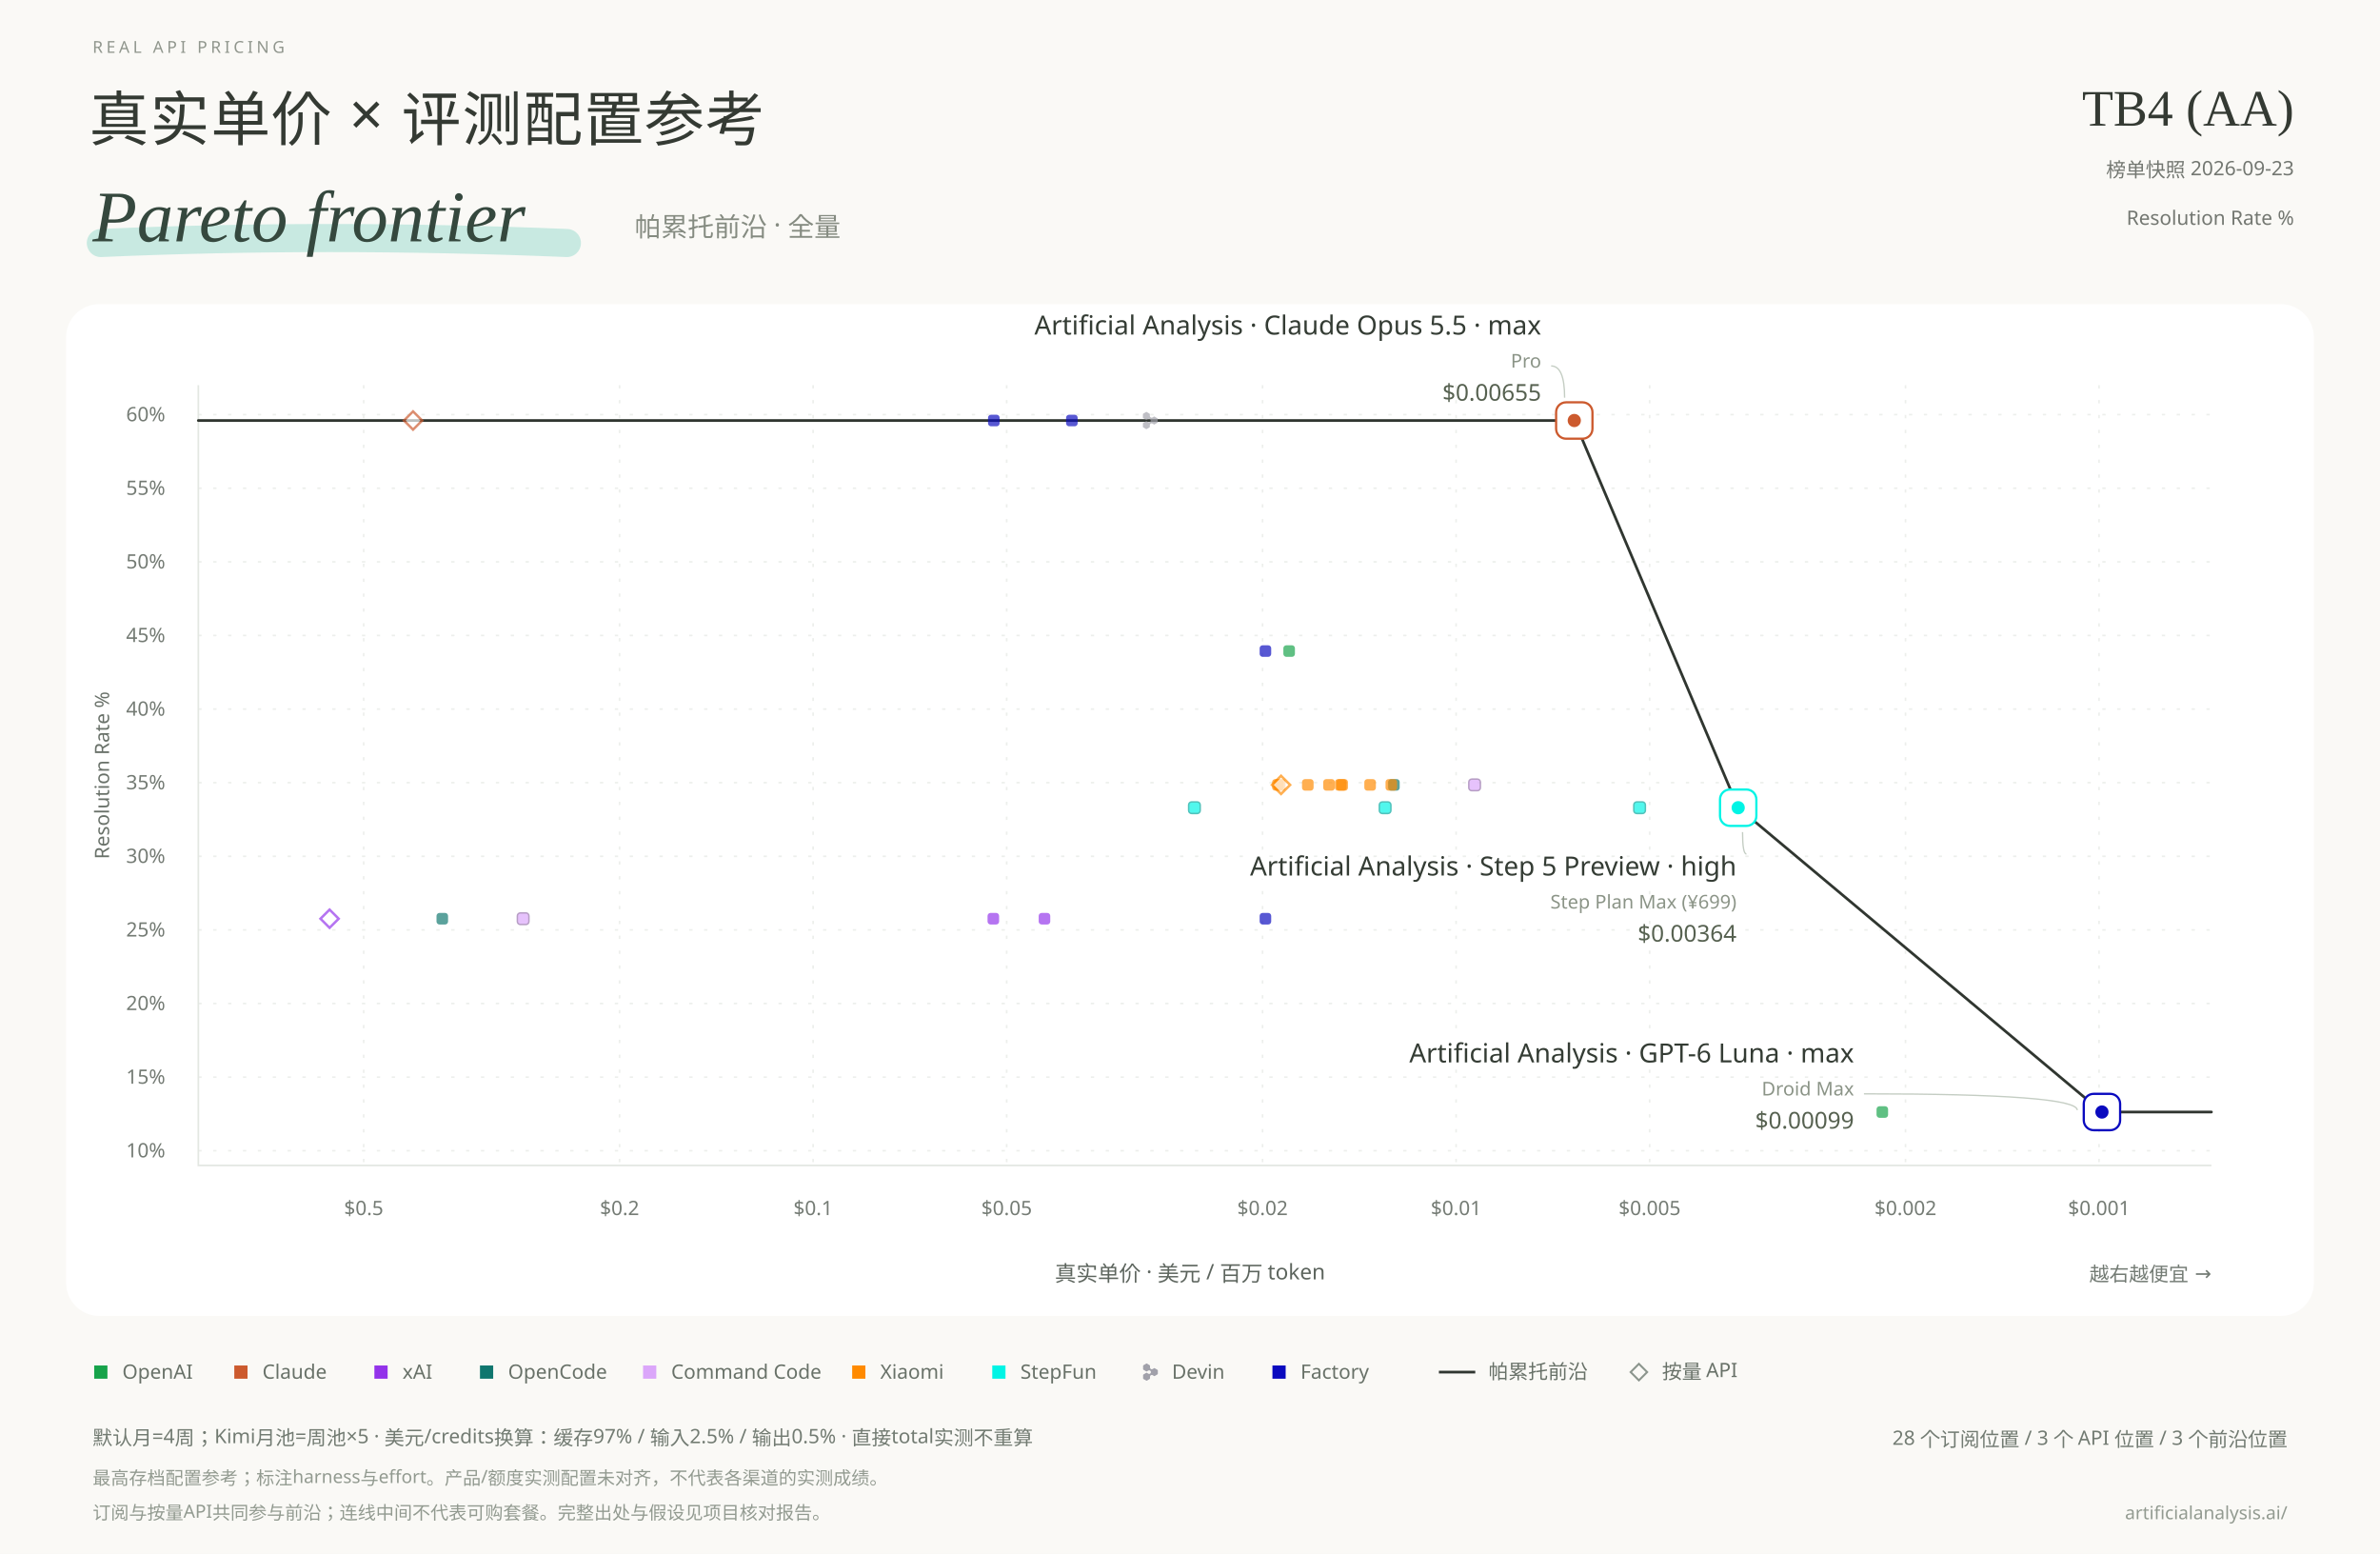
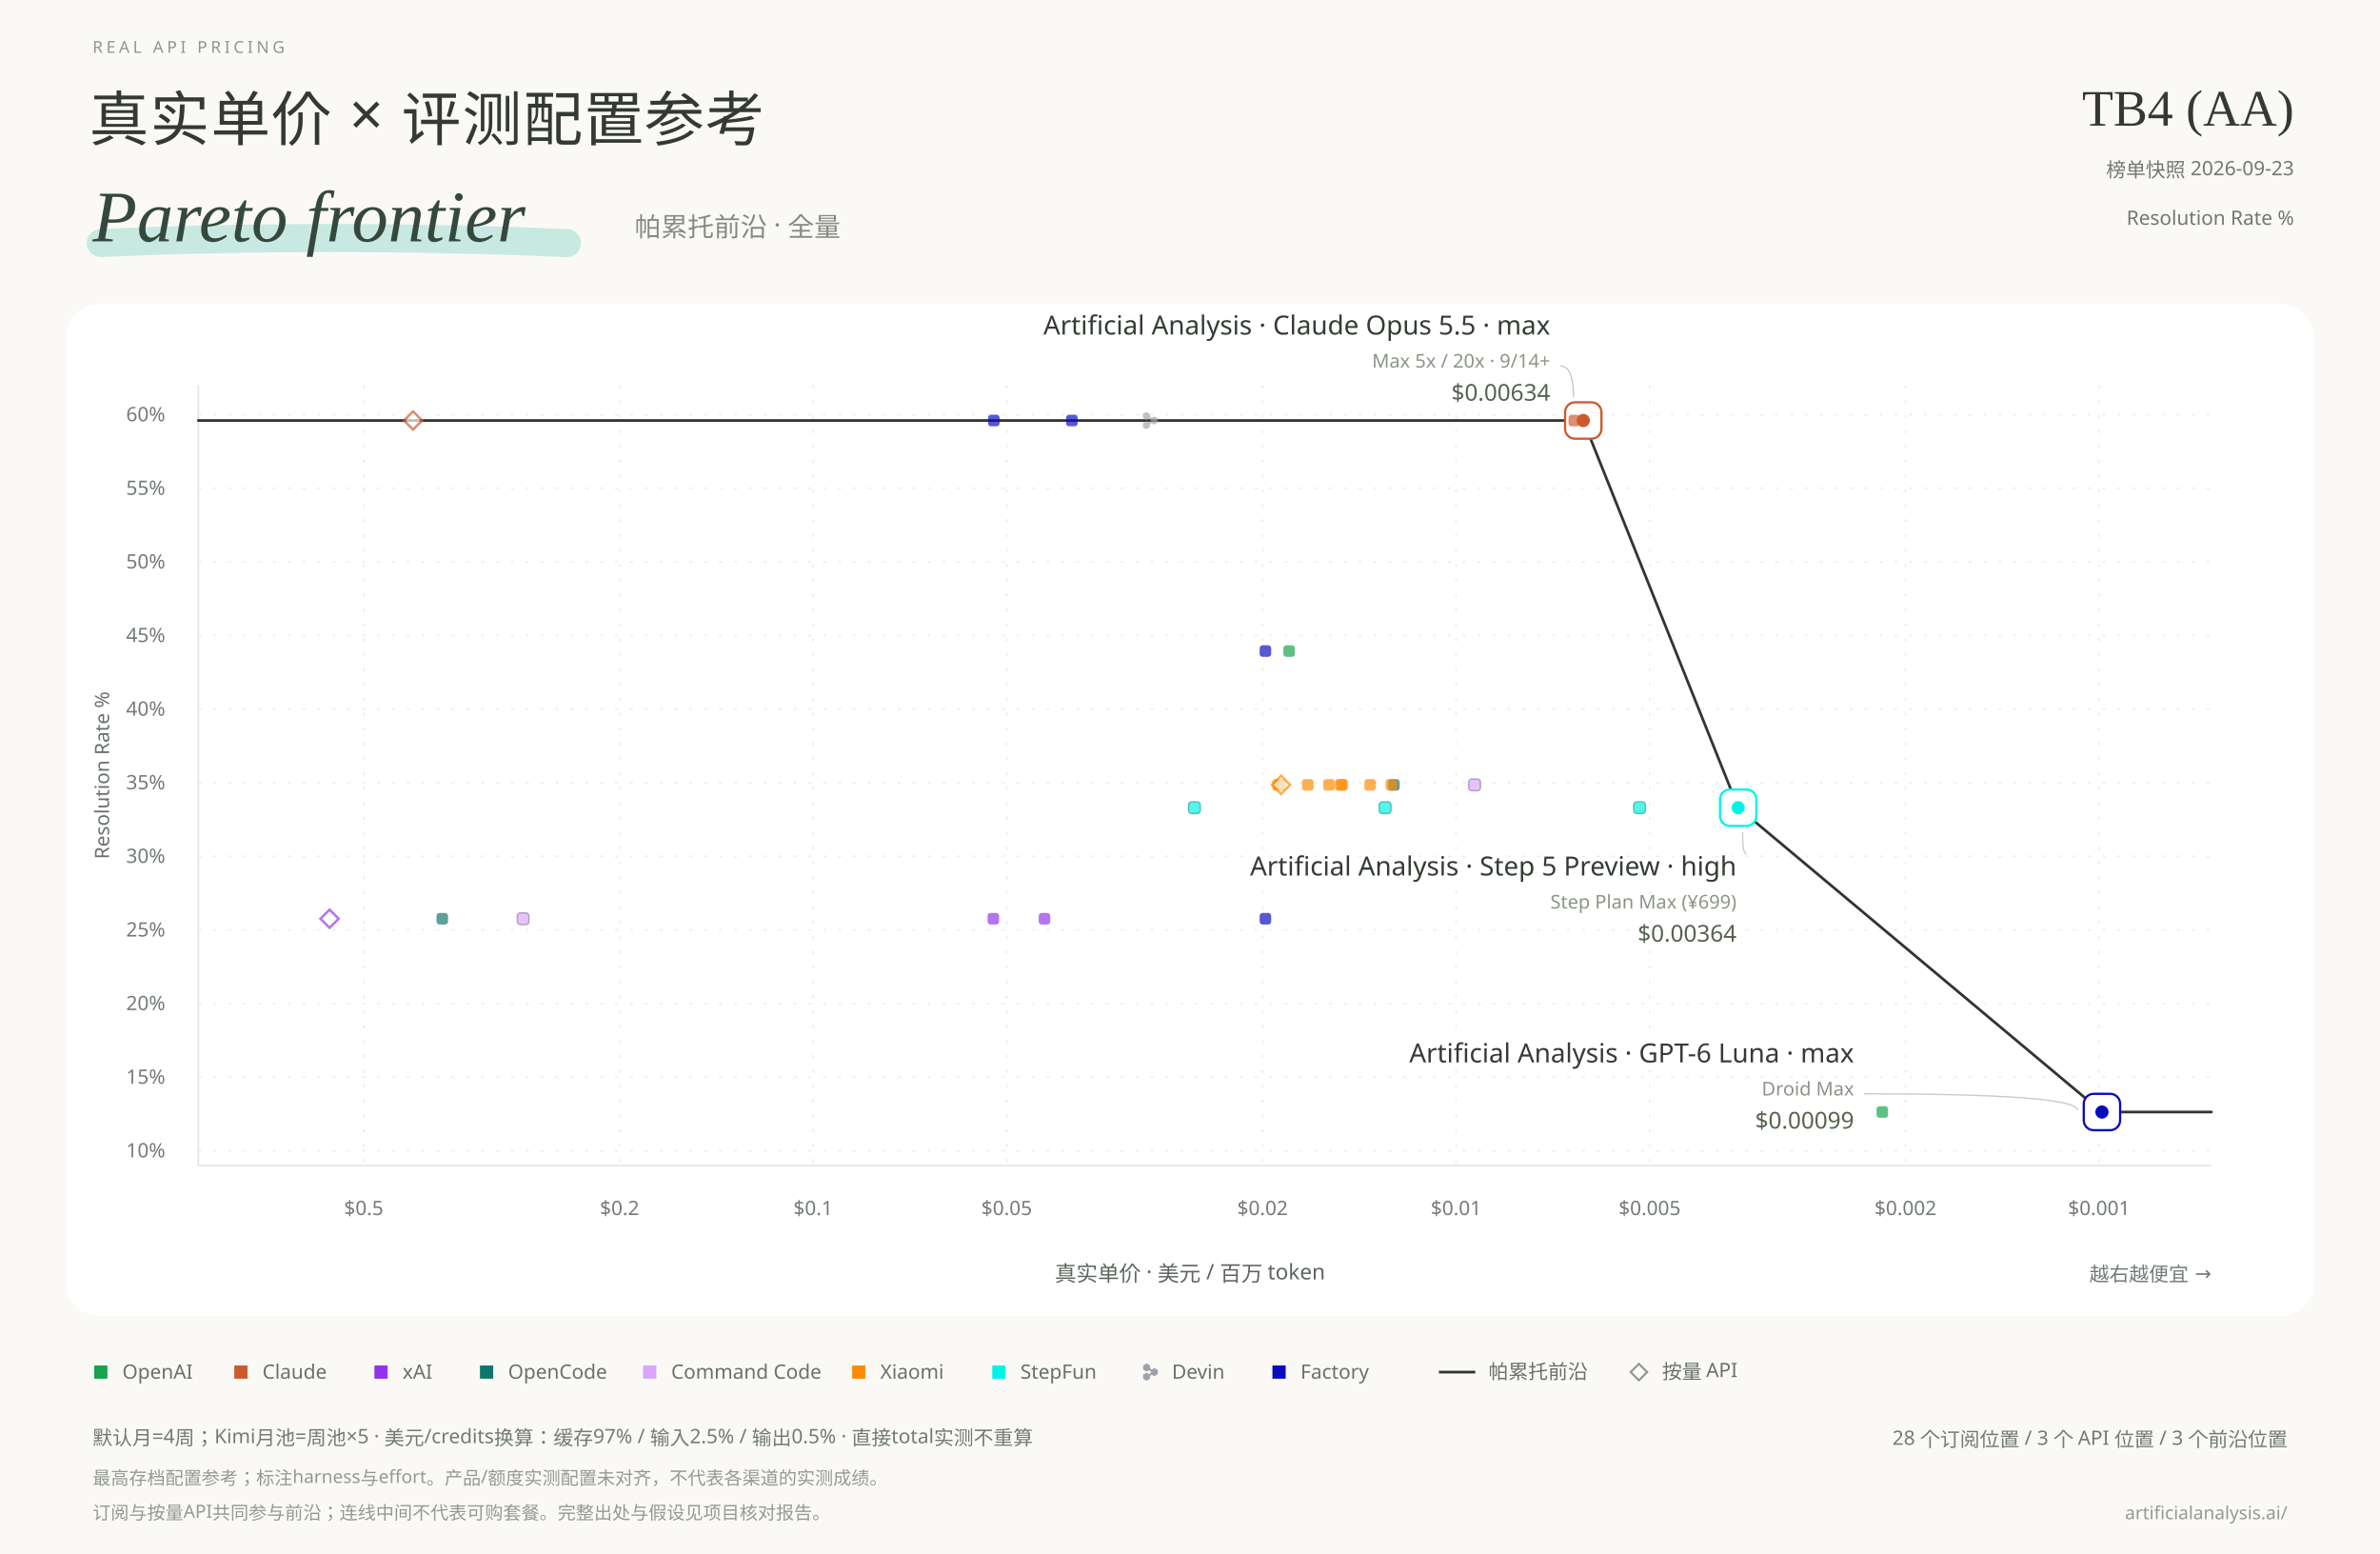
<svg xmlns="http://www.w3.org/2000/svg" width="1440" height="940" viewBox="0 0 1440 940" role="img" aria-labelledby="title desc">
  <style>text{font-family:"Microsoft YaHei","Segoe UI",sans-serif} .serif{font-family:"Times New Roman",serif} .number{font-family:"Segoe UI",sans-serif;font-variant-numeric:tabular-nums} .label-name{paint-order:stroke;stroke:#fff;stroke-width:5px;stroke-linejoin:round} .point:hover{opacity:1}</style>
  <rect width="1440" height="940" fill="#FAF9F6" />
  <text x="56.000" y="32.000" font-size="10" fill="#90968D" text-anchor="start" font-weight="400" letter-spacing="2.1">REAL API PRICING</text>
  <text x="54.000" y="85.000" font-size="36" fill="#343A33" text-anchor="start" font-weight="300" letter-spacing=".8">真实单价 × 评测配置参考</text>
  <path d="M61 147 Q197 141 343 147" stroke="#9FDDD0" stroke-width="17" stroke-linecap="round" opacity=".55" fill="none" />
  <text x="56.000" y="146.000" font-size="44" fill="#35483E" text-anchor="start" font-weight="400" class="serif" font-style="italic">Pareto frontier</text>
  <text x="384.000" y="143.000" font-size="16" fill="#858B81" text-anchor="start" font-weight="300">帕累托前沿 · 全量</text>
  <text x="1388.000" y="76.000" font-size="31" fill="#343A33" text-anchor="end" font-weight="400" class="serif">TB4 (AA)</text>
  <text x="1388.000" y="107.000" font-size="12" fill="#737771" text-anchor="end" font-weight="400">榜单快照  2026-09-23</text>
  <text x="1388.000" y="136.000" font-size="12" fill="#737771" text-anchor="end" font-weight="400">Resolution Rate %</text>
  <rect x="40" y="184" width="1360" height="612" rx="20" fill="#FFFFFF" />
  <path d="M1270.016 233V705" stroke="#E8EBE7" stroke-dasharray="2 7" opacity=".8" />
  <text x="1270.016" y="735.000" font-size="12" fill="#747B74" text-anchor="middle" font-weight="400" class="number">$0.001</text>
  <path d="M1152.909 233V705" stroke="#E8EBE7" stroke-dasharray="2 7" opacity=".8" />
  <text x="1152.909" y="735.000" font-size="12" fill="#747B74" text-anchor="middle" font-weight="400" class="number">$0.002</text>
  <path d="M998.101 233V705" stroke="#E8EBE7" stroke-dasharray="2 7" opacity=".8" />
  <text x="998.101" y="735.000" font-size="12" fill="#747B74" text-anchor="middle" font-weight="400" class="number">$0.005</text>
  <path d="M880.994 233V705" stroke="#E8EBE7" stroke-dasharray="2 7" opacity=".8" />
  <text x="880.994" y="735.000" font-size="12" fill="#747B74" text-anchor="middle" font-weight="400" class="number">$0.01</text>
  <path d="M763.886 233V705" stroke="#E8EBE7" stroke-dasharray="2 7" opacity=".8" />
  <text x="763.886" y="735.000" font-size="12" fill="#747B74" text-anchor="middle" font-weight="400" class="number">$0.02</text>
  <path d="M609.079 233V705" stroke="#E8EBE7" stroke-dasharray="2 7" opacity=".8" />
  <text x="609.079" y="735.000" font-size="12" fill="#747B74" text-anchor="middle" font-weight="400" class="number">$0.05</text>
  <path d="M491.971 233V705" stroke="#E8EBE7" stroke-dasharray="2 7" opacity=".8" />
  <text x="491.971" y="735.000" font-size="12" fill="#747B74" text-anchor="middle" font-weight="400" class="number">$0.1</text>
  <path d="M374.864 233V705" stroke="#E8EBE7" stroke-dasharray="2 7" opacity=".8" />
  <text x="374.864" y="735.000" font-size="12" fill="#747B74" text-anchor="middle" font-weight="400" class="number">$0.2</text>
  <path d="M220.056 233V705" stroke="#E8EBE7" stroke-dasharray="2 7" opacity=".8" />
  <text x="220.056" y="735.000" font-size="12" fill="#747B74" text-anchor="middle" font-weight="400" class="number">$0.5</text>
  <path d="M120 696.094H1338" stroke="#E8EBE7" stroke-dasharray="2 7" opacity=".8" />
  <text x="100.000" y="700.094" font-size="12" fill="#747B74" text-anchor="end" font-weight="400" class="number">10%</text>
  <path d="M120 651.566H1338" stroke="#E8EBE7" stroke-dasharray="2 7" opacity=".8" />
  <text x="100.000" y="655.566" font-size="12" fill="#747B74" text-anchor="end" font-weight="400" class="number">15%</text>
  <path d="M120 607.038H1338" stroke="#E8EBE7" stroke-dasharray="2 7" opacity=".8" />
  <text x="100.000" y="611.038" font-size="12" fill="#747B74" text-anchor="end" font-weight="400" class="number">20%</text>
  <path d="M120 562.509H1338" stroke="#E8EBE7" stroke-dasharray="2 7" opacity=".8" />
  <text x="100.000" y="566.509" font-size="12" fill="#747B74" text-anchor="end" font-weight="400" class="number">25%</text>
  <path d="M120 517.981H1338" stroke="#E8EBE7" stroke-dasharray="2 7" opacity=".8" />
  <text x="100.000" y="521.981" font-size="12" fill="#747B74" text-anchor="end" font-weight="400" class="number">30%</text>
  <path d="M120 473.453H1338" stroke="#E8EBE7" stroke-dasharray="2 7" opacity=".8" />
  <text x="100.000" y="477.453" font-size="12" fill="#747B74" text-anchor="end" font-weight="400" class="number">35%</text>
  <path d="M120 428.925H1338" stroke="#E8EBE7" stroke-dasharray="2 7" opacity=".8" />
  <text x="100.000" y="432.925" font-size="12" fill="#747B74" text-anchor="end" font-weight="400" class="number">40%</text>
  <path d="M120 384.396H1338" stroke="#E8EBE7" stroke-dasharray="2 7" opacity=".8" />
  <text x="100.000" y="388.396" font-size="12" fill="#747B74" text-anchor="end" font-weight="400" class="number">45%</text>
  <path d="M120 339.868H1338" stroke="#E8EBE7" stroke-dasharray="2 7" opacity=".8" />
  <text x="100.000" y="343.868" font-size="12" fill="#747B74" text-anchor="end" font-weight="400" class="number">50%</text>
  <path d="M120 295.340H1338" stroke="#E8EBE7" stroke-dasharray="2 7" opacity=".8" />
  <text x="100.000" y="299.340" font-size="12" fill="#747B74" text-anchor="end" font-weight="400" class="number">55%</text>
  <path d="M120 250.811H1338" stroke="#E8EBE7" stroke-dasharray="2 7" opacity=".8" />
  <text x="100.000" y="254.811" font-size="12" fill="#747B74" text-anchor="end" font-weight="400" class="number">60%</text>
  <path d="M120 233V705H1338" fill="none" stroke="#E3E7E2" />
  <text x="66.000" y="469.000" font-size="12" fill="#697169" text-anchor="middle" font-weight="400" transform="rotate(-90 66 469.0)">Resolution Rate %</text>
  <text x="720.000" y="775.000" font-size="13" fill="#5D655E" text-anchor="middle" font-weight="400">真实单价 · 美元 / 百万 token</text>
  <text x="1338.000" y="775.000" font-size="12" fill="#737B74" text-anchor="end" font-weight="400">越右越便宜 →</text>
-   <path id="frontier" d="M120.000,254.374 L952.511,254.374 L1051.674,488.592 L1271.764,672.672 L1338.000,672.672" fill="none" stroke="#303630" stroke-width="1.65" stroke-linecap="round" stroke-linejoin="round" />
+   <path id="frontier" d="M120.000,254.374 L957.944,254.374 L1051.674,488.592 L1271.764,672.672 L1338.000,672.672" fill="none" stroke="#303630" stroke-width="1.65" stroke-linecap="round" stroke-linejoin="round" />
  <g class="point" data-billing="subscription" data-frontier="false" data-price="0.018181818" data-score="43.94" data-x="779.989" data-y="393.836" transform="translate(779.989 393.836)">
    <rect x="-3.5" y="-3.5" width="7" height="7" rx="1.8" fill="#16A34A" opacity=".68" />
  </g>
  <g class="point" data-billing="subscription" data-frontier="false" data-price="0.0021732044" data-score="12.63" data-x="1138.877" data-y="672.672" transform="translate(1138.877 672.672)">
    <rect x="-3.5" y="-3.5" width="7" height="7" rx="1.8" fill="#16A34A" opacity=".68" />
  </g>
  <g class="point" data-billing="subscription" data-frontier="false" data-price="0.029895366" data-score="59.6" data-x="695.973" data-y="254.374" transform="translate(695.973 254.374)">
    <path transform="translate(-4.46 -5.23) scale(0.091)" d="M0 38.652V14.835C7.06768e-06 13.788 0.546 12.821 1.431 12.298L21.581 0.393C22.467 -0.131 23.558 -0.131 24.444 0.393L44.594 12.298C45.48 12.821 46.025 13.788 46.025 14.835V26.998C46.114 31.04 48.201 34.938 51.872 37.108C55.544 39.277 59.886 39.178 63.351 37.235L73.644 31.153C74.53 30.63 75.621 30.63 76.507 31.153L96.657 43.058C97.543 43.582 98.088 44.549 98.088 45.596V69.406C98.088 70.453 97.543 71.42 96.657 71.943L76.507 83.849C75.621 84.372 74.53 84.372 73.644 83.849L63.434 77.816C59.956 75.828 55.574 75.71 51.873 77.896C48.202 80.065 46.115 83.963 46.026 88.005V100.165C46.026 101.212 45.48 102.179 44.595 102.702L24.445 114.607C23.559 115.131 22.468 115.131 21.582 114.607L1.432 102.702C0.547 102.179 0.001 101.212 0.001 100.165V76.355C0.001 75.308 0.547 74.341 1.432 73.817L21.582 61.912C22.468 61.389 23.559 61.389 24.445 61.912L34.762 68.008C38.222 69.937 42.553 70.031 46.215 67.867C49.916 65.68 52.006 61.737 52.063 57.66C51.975 53.619 49.887 49.303 46.216 47.133C42.545 44.964 38.202 45.063 34.737 47.006L24.397 53.15C23.507 53.679 22.409 53.678 21.52 53.149L1.423 41.184C0.542 40.66 -7.06754e-06 39.695 0 38.652Z" fill="#A1A1AA" opacity="0.68" />
  </g>
  <g class="point" data-billing="subscription" data-frontier="false" data-price="0.039588282" data-score="59.6" data-x="648.527" data-y="254.374" transform="translate(648.527 254.374)">
    <rect x="-3.5" y="-3.5" width="7" height="7" rx="1.8" fill="#0A0ABF" opacity=".68" />
  </g>
  <g class="point" data-billing="subscription" data-frontier="false" data-price="0.052356021" data-score="59.6" data-x="601.299" data-y="254.374" transform="translate(601.299 254.374)">
    <rect x="-3.5" y="-3.5" width="7" height="7" rx="1.8" fill="#0A0ABF" opacity=".68" />
  </g>
-   <g class="point" data-billing="subscription" data-frontier="false" data-price="0.0066291018" data-score="59.6" data-x="950.452" data-y="254.374" transform="translate(950.452 254.374)">
-     <rect x="-3.5" y="-3.5" width="7" height="7" rx="1.8" fill="#CC5A2E" opacity=".68" />
-   </g>
-   <g class="point" data-billing="subscription" data-frontier="true" data-price="0.0065487885" data-score="59.6" data-x="952.511" data-y="254.374" transform="translate(952.511 254.374)">
+   <g class="point" data-billing="subscription" data-frontier="true" data-price="0.0063415562" data-score="59.6" data-x="957.944" data-y="254.374" transform="translate(957.944 254.374)">
    <rect x="-11" y="-11" width="22" height="22" rx="6" fill="#FFF" stroke="#CC5A2E" stroke-width="1.35" />
    <circle r="4" fill="#CC5A2E" />
+   </g>
+   <g class="point" data-billing="subscription" data-frontier="false" data-price="0.0065487885" data-score="59.6" data-x="952.511" data-y="254.374" transform="translate(952.511 254.374)">
+     <rect x="-3.5" y="-3.5" width="7" height="7" rx="1.8" fill="#CC5A2E" opacity=".68" />
  </g>
  <g class="point" data-billing="subscription" data-frontier="false" data-price="0.052447552" data-score="25.76" data-x="601.004" data-y="555.741" transform="translate(601.004 555.741)">
    <rect x="-3.5" y="-3.5" width="7" height="7" rx="1.8" fill="#9333EA" opacity=".68" />
  </g>
  <g class="point" data-billing="subscription" data-frontier="false" data-price="0.043668122" data-score="25.76" data-x="631.955" data-y="555.741" transform="translate(631.955 555.741)">
    <rect x="-3.5" y="-3.5" width="7" height="7" rx="1.8" fill="#9333EA" opacity=".68" />
  </g>
  <g class="point" data-billing="subscription" data-frontier="false" data-price="0.37735849" data-score="25.76" data-x="267.601" data-y="555.741" transform="translate(267.601 555.741)">
    <rect x="-3.5" y="-3.5" width="7" height="7" rx="1.8" fill="#0F766E" opacity=".68" />
  </g>
  <g class="point" data-billing="subscription" data-frontier="false" data-price="0.012493753" data-score="34.85" data-x="843.378" data-y="474.789" transform="translate(843.378 474.789)">
    <rect x="-3.5" y="-3.5" width="7" height="7" rx="1.8" fill="#0F766E" opacity=".68" />
  </g>
  <g class="point" data-billing="subscription" data-frontier="false" data-price="0.28248588" data-score="25.76" data-x="316.523" data-y="555.741" transform="translate(316.523 555.741)">
    <rect x="-3.5" y="-3.5" width="7" height="7" rx="1.8" fill="#DBA6FA" opacity=".68" stroke="#9571AA" stroke-width=".9" />
  </g>
  <g class="point" data-billing="subscription" data-frontier="false" data-price="0.0093589144" data-score="34.85" data-x="892.188" data-y="474.789" transform="translate(892.188 474.789)">
    <rect x="-3.5" y="-3.5" width="7" height="7" rx="1.8" fill="#DBA6FA" opacity=".68" stroke="#9571AA" stroke-width=".9" />
  </g>
  <g class="point" data-billing="subscription" data-frontier="false" data-price="0.025524451" data-score="33.3" data-x="722.678" data-y="488.592" transform="translate(722.678 488.592)">
    <rect x="-3.5" y="-3.5" width="7" height="7" rx="1.8" fill="#00F4E5" opacity=".68" stroke="#00A69C" stroke-width=".9" />
  </g>
  <g class="point" data-billing="subscription" data-frontier="false" data-price="0.012893591" data-score="33.3" data-x="838.056" data-y="488.592" transform="translate(838.056 488.592)">
    <rect x="-3.5" y="-3.5" width="7" height="7" rx="1.8" fill="#00F4E5" opacity=".68" stroke="#00A69C" stroke-width=".9" />
  </g>
  <g class="point" data-billing="subscription" data-frontier="false" data-price="0.0051833009" data-score="33.3" data-x="992.018" data-y="488.592" transform="translate(992.018 488.592)">
    <rect x="-3.5" y="-3.5" width="7" height="7" rx="1.8" fill="#00F4E5" opacity=".68" stroke="#00A69C" stroke-width=".9" />
  </g>
  <g class="point" data-billing="subscription" data-frontier="true" data-price="0.0036413211" data-score="33.3" data-x="1051.674" data-y="488.592" transform="translate(1051.674 488.592)">
    <rect x="-11" y="-11" width="22" height="22" rx="6" fill="#FFF" stroke="#00F4E5" stroke-width="1.35" />
    <circle r="4" fill="#00F4E5" />
  </g>
  <g class="point" data-billing="subscription" data-frontier="false" data-price="0.018927445" data-score="34.85" data-x="773.199" data-y="474.789" transform="translate(773.199 474.789)">
    <rect x="-3.5" y="-3.5" width="7" height="7" rx="1.8" fill="#FF8A00" opacity=".68" />
  </g>
  <g class="point" data-billing="subscription" data-frontier="false" data-price="0.01511335" data-score="34.85" data-x="811.218" data-y="474.789" transform="translate(811.218 474.789)">
    <rect x="-3.5" y="-3.5" width="7" height="7" rx="1.8" fill="#FF8A00" opacity=".68" />
  </g>
  <g class="point" data-billing="subscription" data-frontier="false" data-price="0.01880141" data-score="34.85" data-x="774.327" data-y="474.789" transform="translate(774.327 474.789)">
    <rect x="-3.5" y="-3.5" width="7" height="7" rx="1.8" fill="#FF8A00" opacity=".68" />
  </g>
  <g class="point" data-billing="subscription" data-frontier="false" data-price="0.015037594" data-score="34.85" data-x="812.067" data-y="474.789" transform="translate(812.067 474.789)">
    <rect x="-3.5" y="-3.5" width="7" height="7" rx="1.8" fill="#FF8A00" opacity=".68" />
  </g>
  <g class="point" data-billing="subscription" data-frontier="false" data-price="0.017006803" data-score="34.85" data-x="791.276" data-y="474.789" transform="translate(791.276 474.789)">
    <rect x="-3.5" y="-3.5" width="7" height="7" rx="1.8" fill="#FF8A00" opacity=".68" />
  </g>
  <g class="point" data-billing="subscription" data-frontier="false" data-price="0.013605442" data-score="34.85" data-x="828.976" data-y="474.789" transform="translate(828.976 474.789)">
    <rect x="-3.5" y="-3.5" width="7" height="7" rx="1.8" fill="#FF8A00" opacity=".68" />
  </g>
  <g class="point" data-billing="subscription" data-frontier="false" data-price="0.015762926" data-score="34.85" data-x="804.109" data-y="474.789" transform="translate(804.109 474.789)">
    <rect x="-3.5" y="-3.5" width="7" height="7" rx="1.8" fill="#FF8A00" opacity=".68" />
  </g>
  <g class="point" data-billing="subscription" data-frontier="false" data-price="0.01261034" data-score="34.85" data-x="841.809" data-y="474.789" transform="translate(841.809 474.789)">
    <rect x="-3.5" y="-3.5" width="7" height="7" rx="1.8" fill="#FF8A00" opacity=".68" />
  </g>
  <g class="point" data-billing="subscription" data-frontier="false" data-price="0.019794141" data-score="43.94" data-x="765.634" data-y="393.836" transform="translate(765.634 393.836)">
    <rect x="-3.5" y="-3.5" width="7" height="7" rx="1.8" fill="#0A0ABF" opacity=".68" />
  </g>
  <g class="point" data-billing="subscription" data-frontier="true" data-price="0.00098970705" data-score="12.63" data-x="1271.764" data-y="672.672" transform="translate(1271.764 672.672)">
    <rect x="-11" y="-11" width="22" height="22" rx="6" fill="#FFF" stroke="#0A0ABF" stroke-width="1.35" />
    <circle r="4" fill="#0A0ABF" />
  </g>
  <g class="point" data-billing="subscription" data-frontier="false" data-price="0.019794141" data-score="25.76" data-x="765.634" data-y="555.741" transform="translate(765.634 555.741)">
    <rect x="-3.5" y="-3.5" width="7" height="7" rx="1.8" fill="#0A0ABF" opacity=".68" />
  </g>
  <g class="point" data-billing="metered" data-frontier="false" data-price="0.565" data-score="25.76" data-x="199.407" data-y="555.741" transform="translate(199.407 555.741)">
    <path d="M0 -5.5L5.5 0 0 5.5 -5.5 0Z" fill="white" stroke="#9333EA" stroke-width="1.5" opacity=".68" />
  </g>
  <g class="point" data-billing="metered" data-frontier="false" data-price="0.018717" data-score="34.85" data-x="775.088" data-y="474.789" transform="translate(775.088 474.789)">
    <path d="M0 -5.5L5.5 0 0 5.5 -5.5 0Z" fill="white" stroke="#FF8A00" stroke-width="1.5" opacity=".68" />
  </g>
  <g class="point" data-billing="metered" data-frontier="false" data-price="0.419" data-score="59.6" data-x="249.916" data-y="254.374" transform="translate(249.916 254.374)">
    <path d="M0 -5.5L5.5 0 0 5.5 -5.5 0Z" fill="white" stroke="#CC5A2E" stroke-width="1.5" opacity=".68" />
  </g>
  <g class="front-label" data-model="claude-opus-5.5">
-     <path d="M946.653,240.565Q946.653,221.374 938.511,221.374" stroke="#C4CDC3" stroke-width=".8" fill="none" />
-     <text x="932.511" y="202.374" font-size="16" fill="#343C34" text-anchor="end" font-weight="400" class="label-name">Artificial Analysis · Claude Opus 5.5 · max</text>
-     <text x="932.511" y="222.374" font-size="11.5" fill="#8B9487" text-anchor="end" font-weight="400">Pro</text>
-     <text x="932.511" y="242.374" font-size="14" fill="#566150" text-anchor="end" font-weight="400" class="number">$0.00655</text>
+     <path d="M952.086,240.565Q952.086,221.374 943.944,221.374" stroke="#C4CDC3" stroke-width=".8" fill="none" />
+     <text x="937.944" y="202.374" font-size="16" fill="#343C34" text-anchor="end" font-weight="400" class="label-name">Artificial Analysis · Claude Opus 5.5 · max</text>
+     <text x="937.944" y="222.374" font-size="11.5" fill="#8B9487" text-anchor="end" font-weight="400">Max 5x / 20x · 9/14+</text>
+     <text x="937.944" y="242.374" font-size="14" fill="#566150" text-anchor="end" font-weight="400" class="number">$0.00634</text>
  </g>
  <g class="front-label" data-model="step-5-preview">
    <path d="M1054.311,503.359Q1054.311,516.592 1056.674,516.592" stroke="#C4CDC3" stroke-width=".8" fill="none" />
    <text x="1050.674" y="529.592" font-size="16" fill="#343C34" text-anchor="end" font-weight="400" class="label-name">Artificial Analysis · Step 5 Preview · high</text>
    <text x="1050.674" y="549.592" font-size="11.5" fill="#8B9487" text-anchor="end" font-weight="400">Step Plan Max (¥699)</text>
    <text x="1050.674" y="569.592" font-size="14" fill="#566150" text-anchor="end" font-weight="400" class="number">$0.00364</text>
  </g>
  <g class="front-label" data-model="gpt-6-luna">
    <path d="M1256.808,671.530Q1256.808,661.672 1127.764,661.672" stroke="#C4CDC3" stroke-width=".8" fill="none" />
    <text x="1121.764" y="642.672" font-size="16" fill="#343C34" text-anchor="end" font-weight="400" class="label-name">Artificial Analysis · GPT-6 Luna · max</text>
    <text x="1121.764" y="662.672" font-size="11.5" fill="#8B9487" text-anchor="end" font-weight="400">Droid Max</text>
    <text x="1121.764" y="682.672" font-size="14" fill="#566150" text-anchor="end" font-weight="400" class="number">$0.00099</text>
  </g>
  <rect x="57" y="826" width="8" height="8" fill="#16A34A" />
  <text x="74.000" y="834.000" font-size="12" fill="#687168" text-anchor="start" font-weight="400">OpenAI</text>
  <rect x="141.76" y="826" width="8" height="8" fill="#CC5A2E" />
  <text x="158.760" y="834.000" font-size="12" fill="#687168" text-anchor="start" font-weight="400">Claude</text>
  <rect x="226.52" y="826" width="8" height="8" fill="#9333EA" />
  <text x="243.520" y="834.000" font-size="12" fill="#687168" text-anchor="start" font-weight="400">xAI</text>
  <rect x="290.4" y="826" width="8" height="8" fill="#0F766E" />
  <text x="307.400" y="834.000" font-size="12" fill="#687168" text-anchor="start" font-weight="400">OpenCode</text>
  <rect x="389.08" y="826" width="8" height="8" fill="#DBA6FA" />
  <text x="406.080" y="834.000" font-size="12" fill="#687168" text-anchor="start" font-weight="400">Command Code</text>
  <rect x="515.6" y="826" width="8" height="8" fill="#FF8A00" />
  <text x="532.600" y="834.000" font-size="12" fill="#687168" text-anchor="start" font-weight="400">Xiaomi</text>
  <rect x="600.36" y="826" width="8" height="8" fill="#00F4E5" />
  <text x="617.360" y="834.000" font-size="12" fill="#687168" text-anchor="start" font-weight="400">StepFun</text>
  <path transform="translate(691.62 824.77) scale(0.091)" d="M0 38.652V14.835C7.06768e-06 13.788 0.546 12.821 1.431 12.298L21.581 0.393C22.467 -0.131 23.558 -0.131 24.444 0.393L44.594 12.298C45.48 12.821 46.025 13.788 46.025 14.835V26.998C46.114 31.04 48.201 34.938 51.872 37.108C55.544 39.277 59.886 39.178 63.351 37.235L73.644 31.153C74.53 30.63 75.621 30.63 76.507 31.153L96.657 43.058C97.543 43.582 98.088 44.549 98.088 45.596V69.406C98.088 70.453 97.543 71.42 96.657 71.943L76.507 83.849C75.621 84.372 74.53 84.372 73.644 83.849L63.434 77.816C59.956 75.828 55.574 75.71 51.873 77.896C48.202 80.065 46.115 83.963 46.026 88.005V100.165C46.026 101.212 45.48 102.179 44.595 102.702L24.445 114.607C23.559 115.131 22.468 115.131 21.582 114.607L1.432 102.702C0.547 102.179 0.001 101.212 0.001 100.165V76.355C0.001 75.308 0.547 74.341 1.432 73.817L21.582 61.912C22.468 61.389 23.559 61.389 24.445 61.912L34.762 68.008C38.222 69.937 42.553 70.031 46.215 67.867C49.916 65.68 52.006 61.737 52.063 57.66C51.975 53.619 49.887 49.303 46.216 47.133C42.545 44.964 38.202 45.063 34.737 47.006L24.397 53.15C23.507 53.679 22.409 53.678 21.52 53.149L1.423 41.184C0.542 40.66 -7.06754e-06 39.695 0 38.652Z" fill="#A1A1AA" opacity="1.0" />
  <text x="709.080" y="834.000" font-size="12" fill="#687168" text-anchor="start" font-weight="400">Devin</text>
  <rect x="769.88" y="826" width="8" height="8" fill="#0A0ABF" />
  <text x="786.880" y="834.000" font-size="12" fill="#687168" text-anchor="start" font-weight="400">Factory</text>
  <path d="M870.6 830h22" stroke="#303630" stroke-width="1.65" />
  <text x="900.600" y="834.000" font-size="12" fill="#687168" text-anchor="start" font-weight="400">帕累托前沿</text>
  <path d="M991.6 825l5 5-5 5-5-5Z" fill="none" stroke="#8B958D" stroke-width="1.2" />
  <text x="1005.600" y="834.000" font-size="12" fill="#687168" text-anchor="start" font-weight="400">按量 API</text>
  <text x="56.000" y="874.000" font-size="12" fill="#727B72" text-anchor="start" font-weight="400">默认月=4周；Kimi月池=周池×5 · 美元/credits换算：缓存97% / 输入2.5% / 输出0.5% · 直接total实测不重算</text>
  <text x="1384.000" y="874.000" font-size="12" fill="#727B72" text-anchor="end" font-weight="400">28 个订阅位置 / 3 个 API 位置 / 3 个前沿位置</text>
  <text x="56.000" y="898.000" font-size="11" fill="#929A90" text-anchor="start" font-weight="400">最高存档配置参考；标注harness与effort。产品/额度实测配置未对齐，不代表各渠道的实测成绩。</text>
  <text x="56.000" y="919.000" font-size="11" fill="#929A90" text-anchor="start" font-weight="400">订阅与按量API共同参与前沿；连线中间不代表可购套餐。完整出处与假设见项目核对报告。</text>
  <text x="1384.000" y="919.000" font-size="11" fill="#929A90" text-anchor="end" font-weight="400">artificialanalysis.ai/</text>
</svg>
